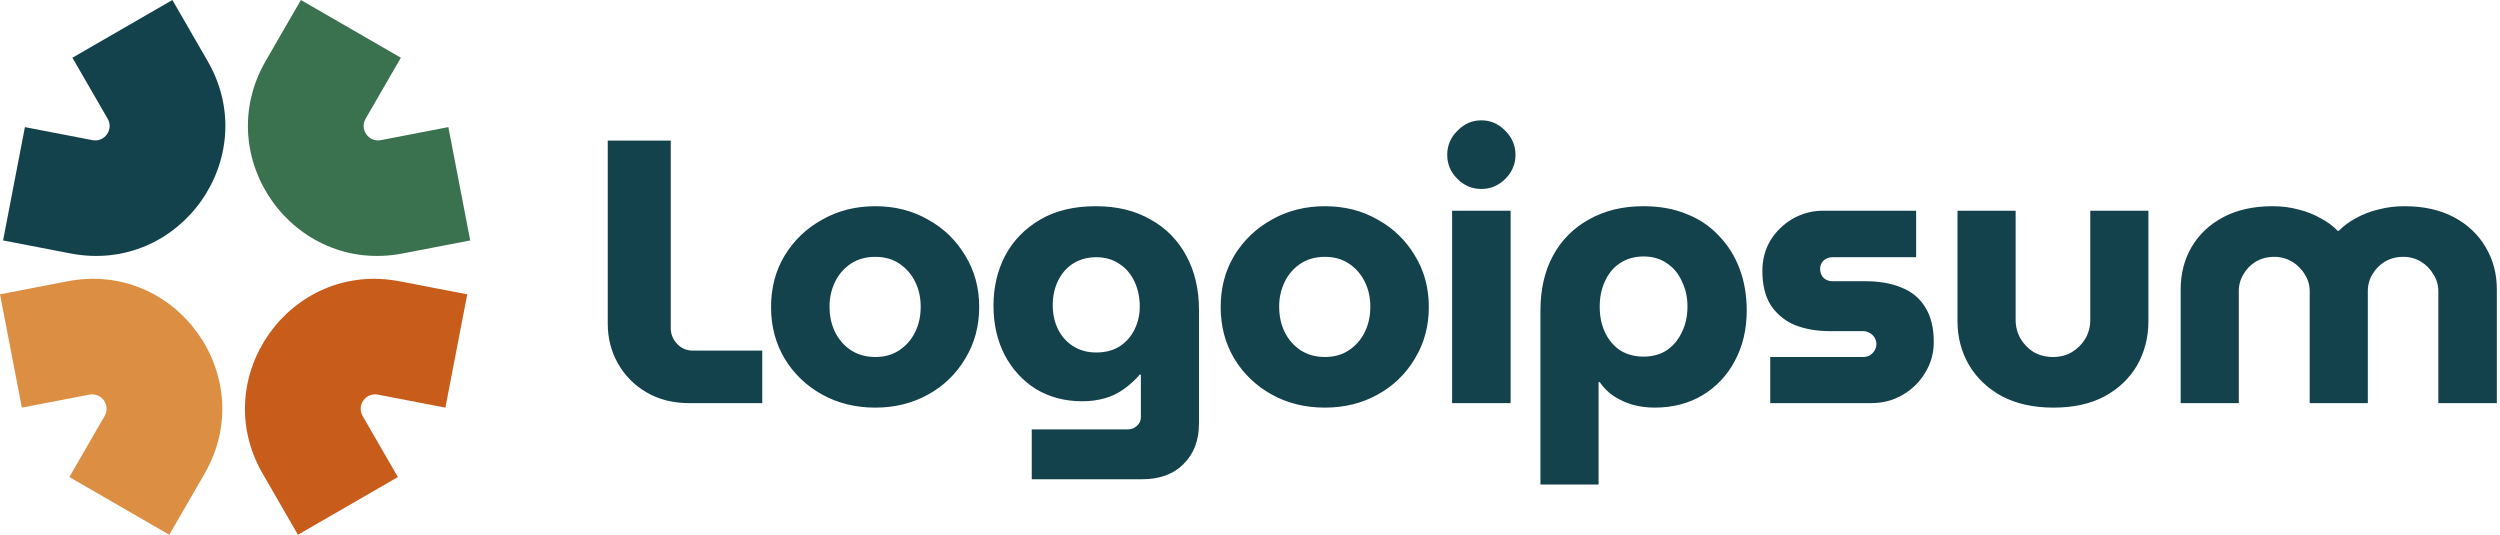
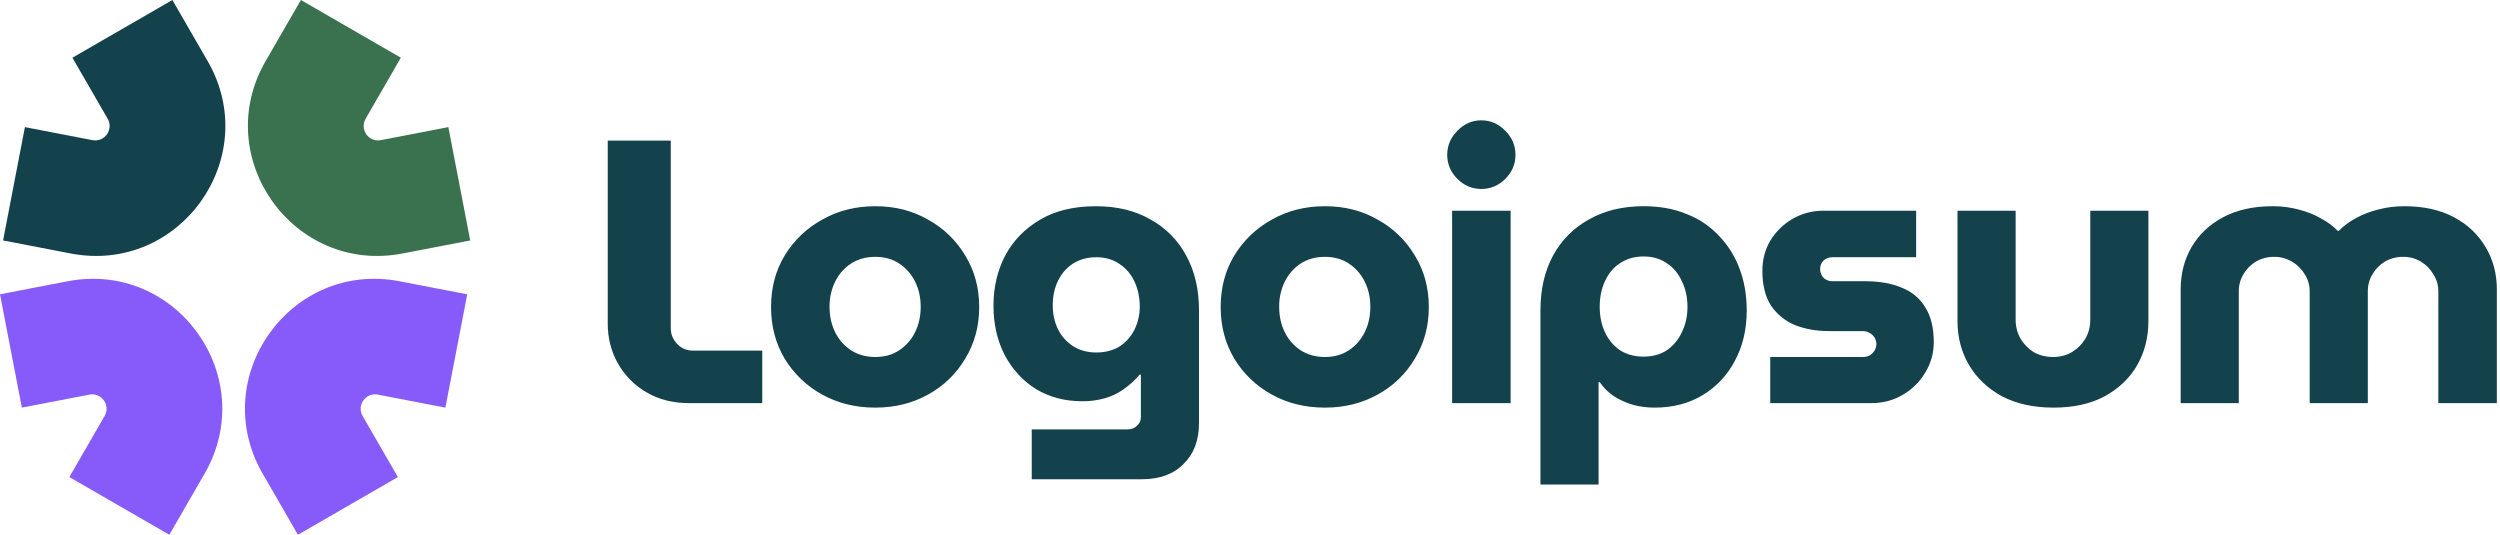
- <svg xmlns="http://www.w3.org/2000/svg" width="187" height="40" fill="none" viewBox="0 0 187 40">
+ <svg xmlns="http://www.w3.org/2000/svg" idth="100" height="50" fill="none" viewBox="0 0 187 40">
  <path fill="#3A724F" fill-rule="evenodd" d="M19.87 4.567 22.507 0l7.476 4.317-2.636 4.566c-.463.801.23 1.775 1.138 1.6l5.052-.975 1.635 8.477-5.052.974c-8.172 1.576-14.411-7.184-10.25-14.392Z" clip-rule="evenodd" />
-   <path fill="#DC8E43" fill-rule="evenodd" d="M15.302 35.433 12.665 40l-7.477-4.316 2.637-4.567c.463-.801-.23-1.775-1.139-1.6l-5.051.974L0 22.015l5.052-.974c8.172-1.576 14.41 7.184 10.25 14.392Z" clip-rule="evenodd" />
+   <path fill="#875bf9" fill-rule="evenodd" d="M15.302 35.433 12.665 40l-7.477-4.316 2.637-4.567c.463-.801-.23-1.775-1.139-1.6l-5.051.974L0 22.015l5.052-.974c8.172-1.576 14.41 7.184 10.25 14.392Z" clip-rule="evenodd" />
  <path fill="#14424C" fill-rule="evenodd" d="M15.53 4.567 12.894 0 5.417 4.317l2.637 4.566c.462.801-.23 1.775-1.139 1.6l-5.052-.975L.23 17.985l5.051.974c8.173 1.576 14.412-7.184 10.25-14.392Z" clip-rule="evenodd" />
-   <path fill="#C85D1B" fill-rule="evenodd" d="M19.65 35.433 22.285 40l7.477-4.316-2.637-4.567c-.462-.801.23-1.775 1.139-1.6l5.051.974 1.635-8.476-5.052-.974c-8.172-1.576-14.41 7.184-10.25 14.392Z" clip-rule="evenodd" />
+   <path fill="#875bf9" fill-rule="evenodd" d="M19.65 35.433 22.285 40l7.477-4.316-2.637-4.567c-.462-.801.23-1.775 1.139-1.6l5.051.974 1.635-8.476-5.052-.974c-8.172-1.576-14.41 7.184-10.25 14.392Z" clip-rule="evenodd" />
  <path fill="#14424C" d="M163.114 30.153v-8.5c0-1.178.271-2.235.813-3.17.561-.954 1.356-1.702 2.385-2.245 1.029-.542 2.254-.813 3.675-.813a7.23 7.23 0 0 1 1.964.252c.599.15 1.141.365 1.627.645.505.262.935.58 1.291.954h.056a5.5 5.5 0 0 1 1.29-.954 6.772 6.772 0 0 1 1.656-.645 7.541 7.541 0 0 1 1.992-.252c1.421 0 2.646.27 3.675.813 1.028.543 1.823 1.29 2.384 2.245.562.935.842 1.991.842 3.17v8.5h-4.377v-8.36c0-.467-.121-.888-.364-1.262a2.663 2.663 0 0 0-.926-.954 2.508 2.508 0 0 0-1.347-.365c-.505 0-.963.122-1.374.365a2.654 2.654 0 0 0-.926.954 2.4 2.4 0 0 0-.337 1.262v8.36h-4.348v-8.36c0-.467-.122-.888-.365-1.262a2.585 2.585 0 0 0-.954-.954 2.508 2.508 0 0 0-1.347-.365c-.505 0-.963.122-1.374.365a2.654 2.654 0 0 0-.926.954 2.41 2.41 0 0 0-.337 1.262v8.36h-4.348ZM153.603 30.49c-1.477 0-2.759-.28-3.843-.842-1.066-.58-1.889-1.356-2.469-2.328-.58-.991-.87-2.086-.87-3.283v-8.276h4.349v8.164c0 .505.121.973.364 1.403.243.411.571.748.982 1.01.43.243.917.365 1.459.365.524 0 .991-.122 1.403-.365.43-.262.767-.599 1.01-1.01.243-.43.365-.898.365-1.403v-8.164h4.348v8.276c0 1.197-.281 2.292-.842 3.283-.561.972-1.374 1.749-2.44 2.328-1.048.561-2.32.842-3.816.842ZM132.414 30.153v-3.45h6.93c.187 0 .355-.038.505-.113.149-.093.271-.215.364-.364a.93.93 0 0 0 0-.982.9.9 0 0 0-.364-.337.934.934 0 0 0-.505-.14h-2.525c-.936 0-1.787-.15-2.553-.449a4.052 4.052 0 0 1-1.796-1.459c-.43-.673-.645-1.543-.645-2.609 0-.823.196-1.571.589-2.244a4.76 4.76 0 0 1 1.655-1.628 4.568 4.568 0 0 1 2.329-.617h6.929v3.479h-6.256a.97.97 0 0 0-.673.253.841.841 0 0 0-.253.617c0 .262.085.486.253.673a.97.97 0 0 0 .673.253h2.469c1.047 0 1.945.159 2.693.476.767.3 1.356.786 1.768 1.46.43.673.645 1.542.645 2.608 0 .842-.215 1.609-.645 2.3a4.613 4.613 0 0 1-1.684 1.656c-.692.412-1.477.617-2.356.617h-7.547ZM122.94 15.425c1.216 0 2.291.196 3.226.589a6.41 6.41 0 0 1 2.413 1.627 6.993 6.993 0 0 1 1.543 2.469c.355.935.533 1.973.533 3.114 0 1.421-.299 2.684-.898 3.787a6.471 6.471 0 0 1-2.412 2.553c-1.029.617-2.226.926-3.591.926-.58 0-1.132-.075-1.656-.224a5.312 5.312 0 0 1-1.402-.646 3.9 3.9 0 0 1-1.038-1.038h-.085v7.66h-4.348V23.223c0-1.59.318-2.965.954-4.124a6.666 6.666 0 0 1 2.693-2.694c1.16-.654 2.516-.981 4.068-.981Zm0 3.759c-.673 0-1.262.168-1.767.505-.487.318-.861.767-1.123 1.347-.261.56-.392 1.197-.392 1.907 0 .711.131 1.347.392 1.908.262.561.636 1.01 1.123 1.347.505.318 1.094.477 1.767.477.673 0 1.253-.16 1.739-.477a3.297 3.297 0 0 0 1.123-1.347c.28-.561.42-1.197.42-1.908 0-.71-.14-1.346-.42-1.907-.262-.58-.636-1.03-1.123-1.347-.486-.337-1.066-.505-1.739-.505ZM108.617 30.153V15.761h4.377v14.392h-4.377Zm2.188-16.019c-.692 0-1.29-.252-1.795-.757-.505-.505-.758-1.104-.758-1.796s.253-1.29.758-1.795c.505-.524 1.103-.786 1.795-.786s1.291.262 1.796.786c.505.505.757 1.103.757 1.795s-.252 1.29-.757 1.796c-.505.505-1.104.757-1.796.757ZM99.105 30.49c-1.477 0-2.805-.327-3.984-.982a7.462 7.462 0 0 1-2.805-2.693c-.673-1.141-1.01-2.422-1.01-3.844 0-1.44.337-2.721 1.01-3.843a7.462 7.462 0 0 1 2.805-2.693c1.179-.674 2.507-1.01 3.984-1.01 1.478 0 2.796.336 3.956 1.01a7.25 7.25 0 0 1 2.777 2.693c.692 1.122 1.038 2.403 1.038 3.843 0 1.422-.346 2.703-1.038 3.844a7.25 7.25 0 0 1-2.777 2.693c-1.178.655-2.497.982-3.956.982Zm0-3.787c.692 0 1.291-.169 1.796-.505a3.424 3.424 0 0 0 1.178-1.347c.281-.561.421-1.197.421-1.908 0-.692-.14-1.318-.421-1.88a3.423 3.423 0 0 0-1.178-1.346c-.505-.337-1.104-.505-1.796-.505s-1.3.168-1.823.505a3.428 3.428 0 0 0-1.179 1.347 4.144 4.144 0 0 0-.42 1.88c0 .71.14 1.346.42 1.907a3.43 3.43 0 0 0 1.179 1.347c.523.336 1.131.505 1.823.505ZM77.174 35.849v-3.732h7.181c.281 0 .515-.093.702-.28a.83.83 0 0 0 .28-.646v-3.17h-.084a6.59 6.59 0 0 1-1.206 1.094c-.412.3-.88.524-1.403.674a6.023 6.023 0 0 1-1.711.224c-1.272 0-2.413-.3-3.423-.898-.991-.617-1.777-1.468-2.357-2.553-.56-1.084-.841-2.319-.841-3.703 0-1.365.29-2.609.87-3.731.598-1.122 1.468-2.02 2.609-2.693 1.14-.674 2.534-1.01 4.18-1.01 1.571 0 2.927.327 4.068.982a6.624 6.624 0 0 1 2.693 2.72c.636 1.16.954 2.526.954 4.097v8.416c0 1.29-.383 2.31-1.15 3.058-.748.767-1.786 1.15-3.114 1.15h-8.248Zm4.825-9.483c.673 0 1.253-.15 1.74-.449a3.18 3.18 0 0 0 1.121-1.262 3.834 3.834 0 0 0 .393-1.74c0-.673-.13-1.29-.392-1.851-.262-.561-.636-1.001-1.123-1.319-.486-.337-1.066-.505-1.74-.505-.654 0-1.234.159-1.739.477-.486.318-.86.748-1.122 1.29-.261.543-.392 1.15-.392 1.824 0 .655.13 1.253.392 1.796.262.523.636.944 1.123 1.262.504.318 1.084.477 1.739.477ZM65.473 30.49c-1.477 0-2.805-.327-3.983-.982a7.46 7.46 0 0 1-2.806-2.693c-.673-1.141-1.01-2.422-1.01-3.844 0-1.44.337-2.721 1.01-3.843a7.46 7.46 0 0 1 2.806-2.693c1.178-.674 2.506-1.01 3.983-1.01 1.478 0 2.796.336 3.956 1.01a7.252 7.252 0 0 1 2.777 2.693c.692 1.122 1.038 2.403 1.038 3.843 0 1.422-.346 2.703-1.038 3.844a7.252 7.252 0 0 1-2.777 2.693c-1.178.655-2.497.982-3.956.982Zm0-3.787c.692 0 1.29-.169 1.796-.505a3.43 3.43 0 0 0 1.178-1.347c.28-.561.42-1.197.42-1.908 0-.692-.14-1.318-.42-1.88a3.429 3.429 0 0 0-1.178-1.346c-.505-.337-1.104-.505-1.796-.505s-1.3.168-1.823.505a3.428 3.428 0 0 0-1.179 1.347 4.145 4.145 0 0 0-.42 1.88c0 .71.14 1.346.42 1.907a3.43 3.43 0 0 0 1.179 1.347c.523.336 1.131.505 1.823.505ZM51.547 30.153c-1.216 0-2.282-.27-3.198-.813a5.763 5.763 0 0 1-2.132-2.16c-.505-.898-.758-1.89-.758-2.974V10.515h4.713v14.027c0 .45.16.842.477 1.179.318.336.71.505 1.178.505h5.19v3.927h-5.47Z" />
</svg>
